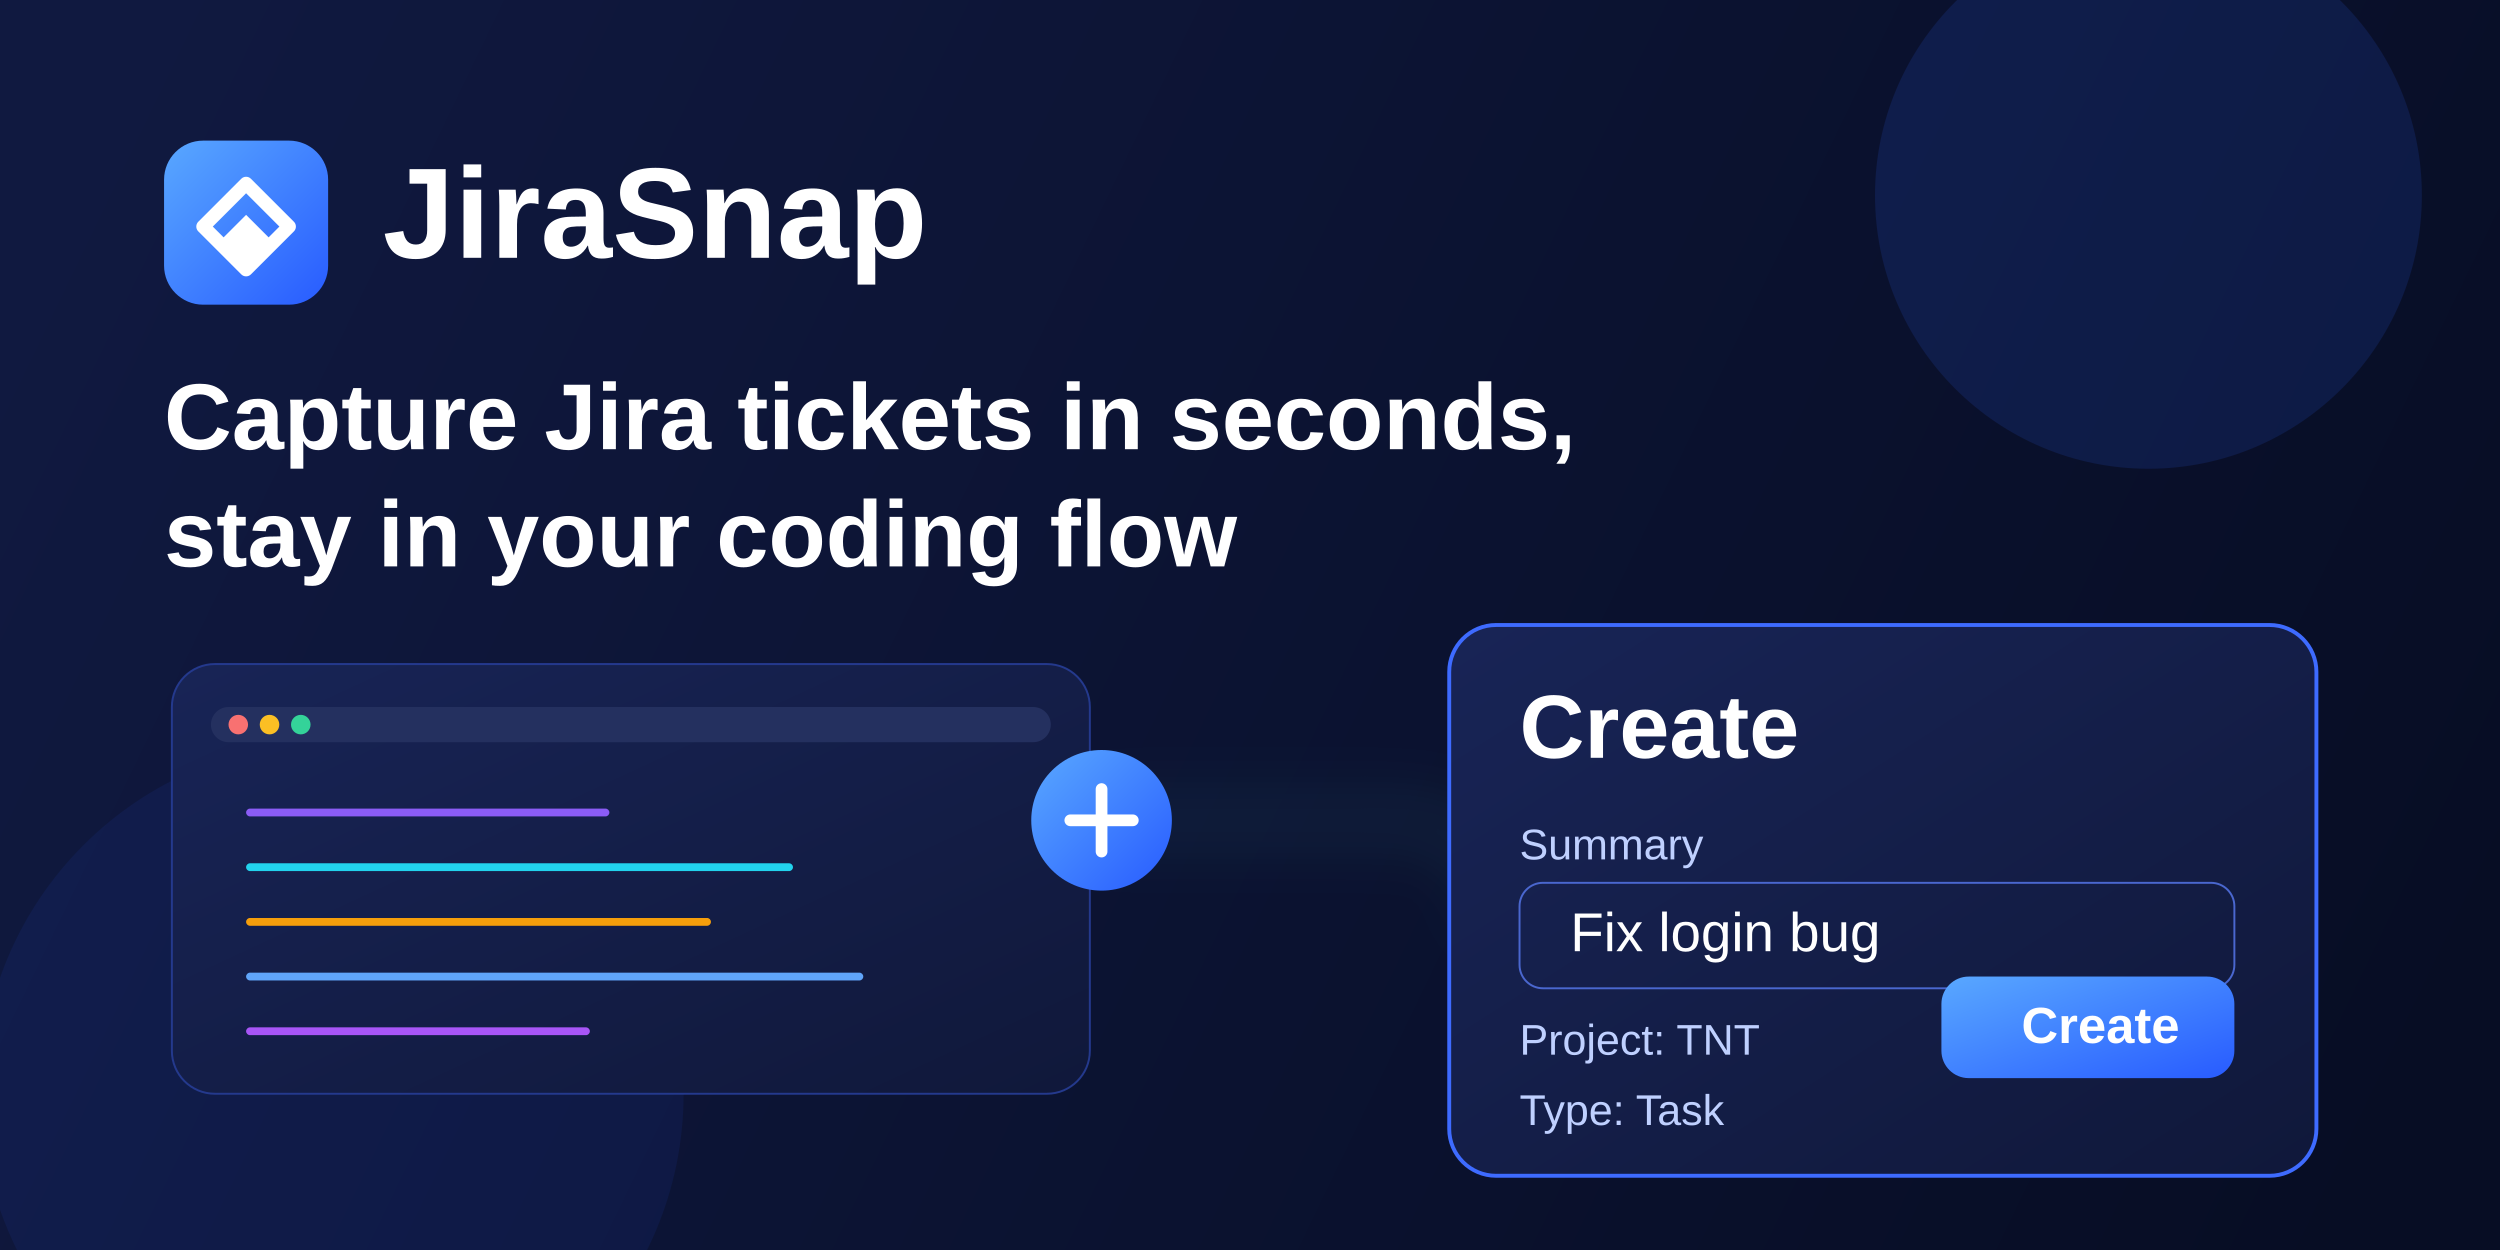
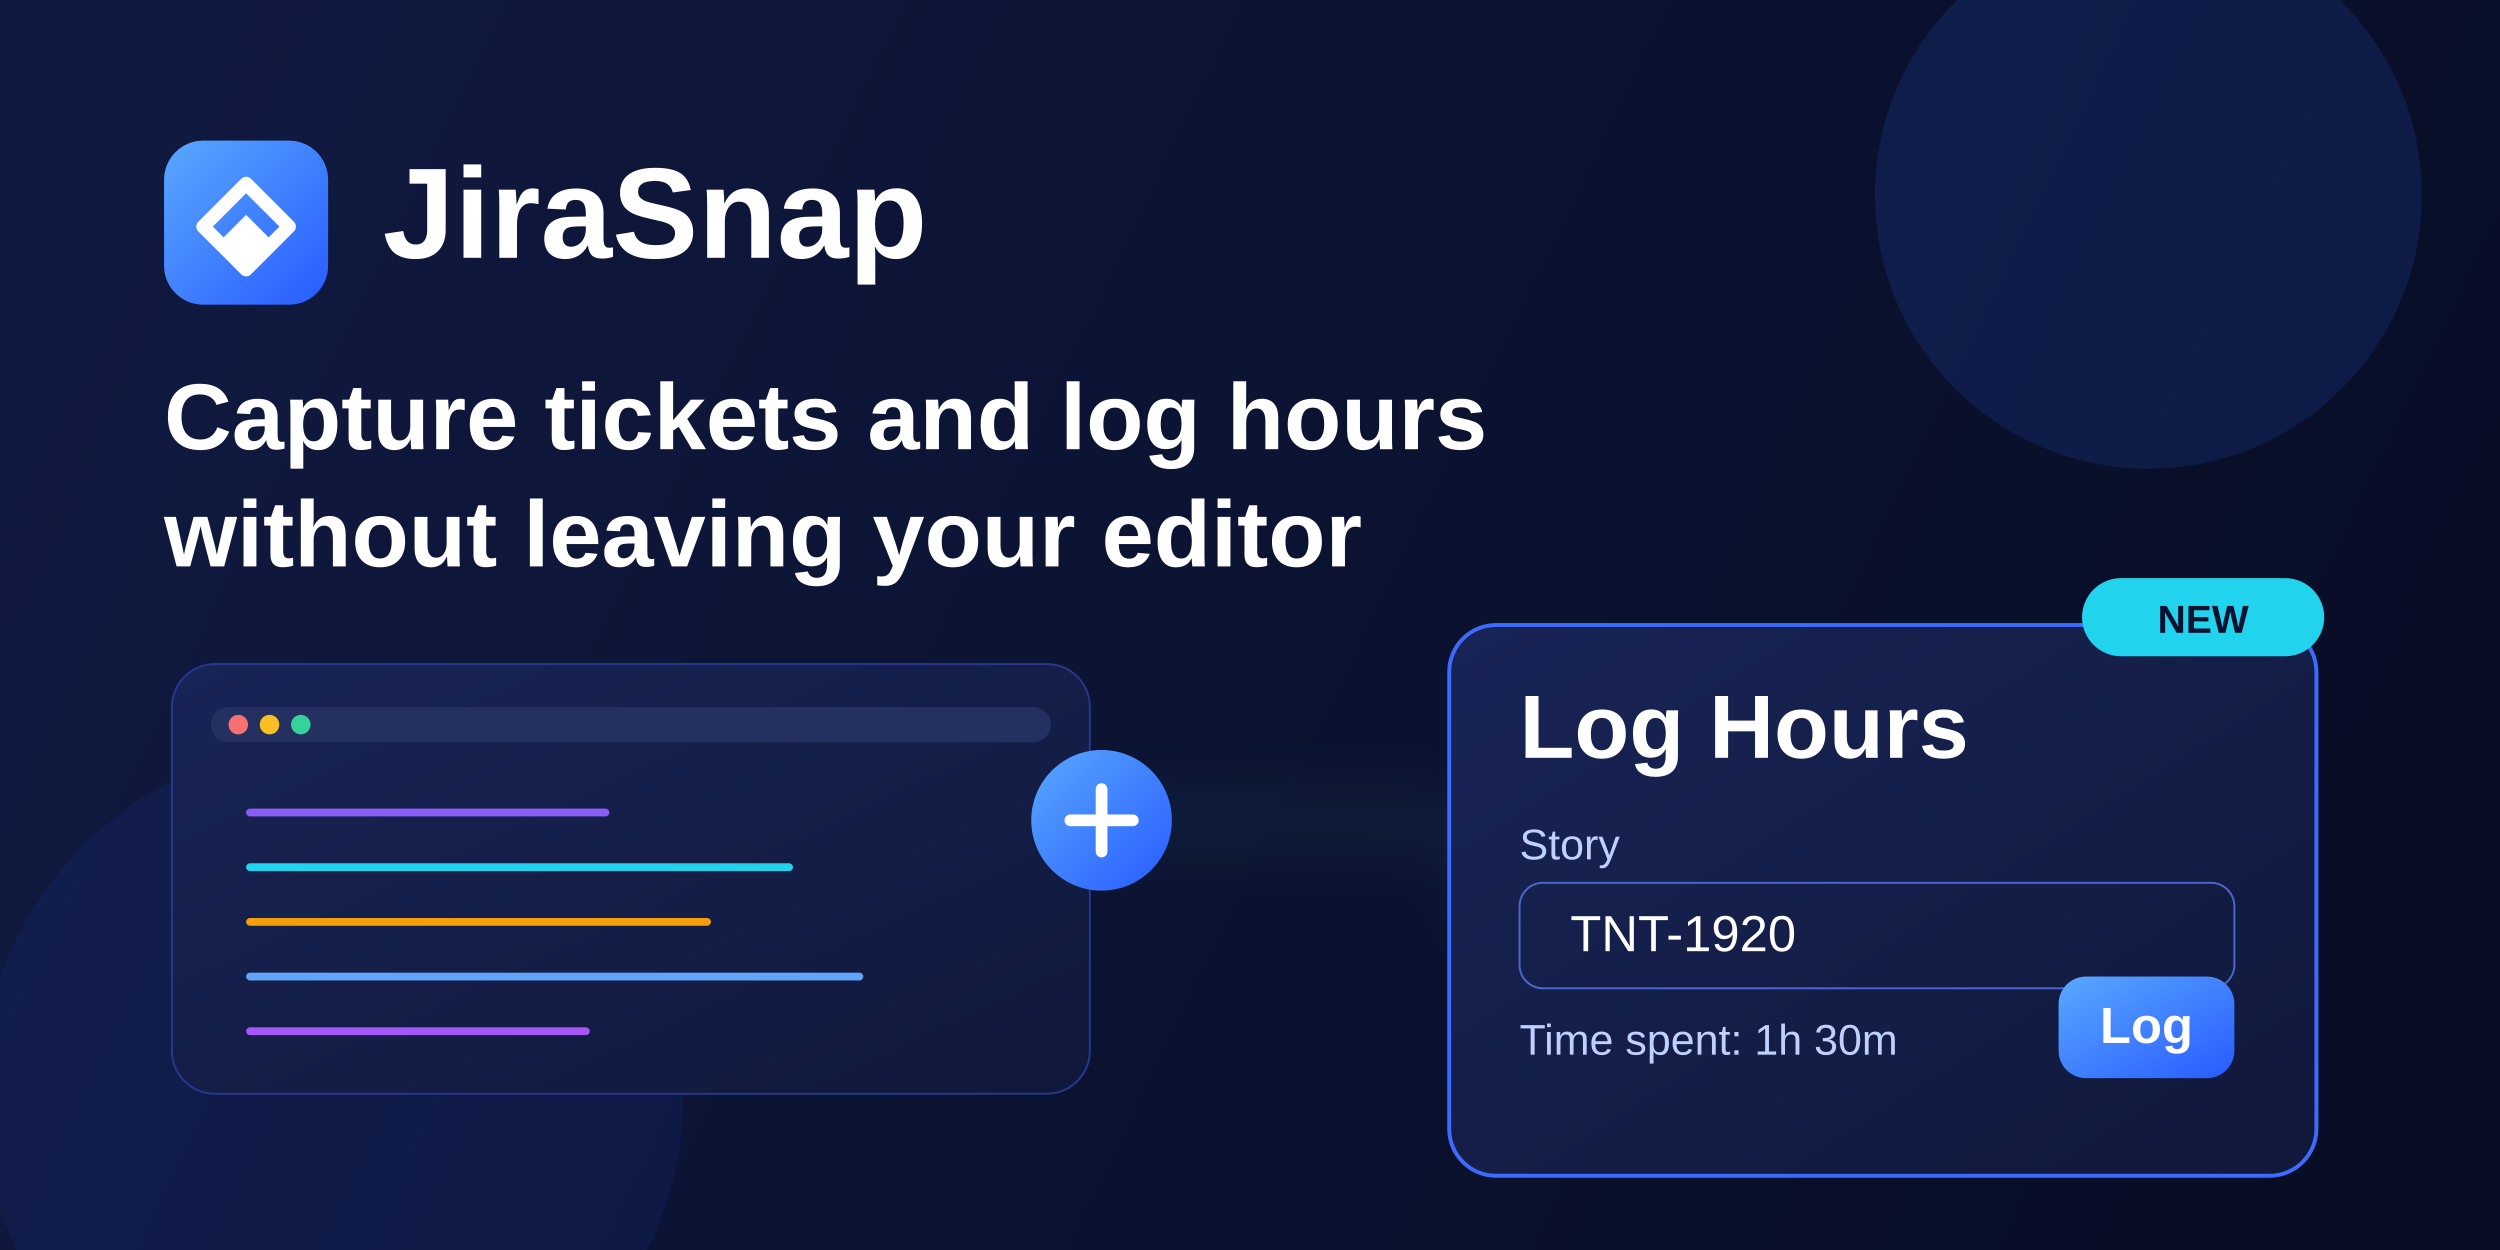
<svg xmlns="http://www.w3.org/2000/svg" width="1280" height="640" viewBox="0 0 1280 640" fill="none">
  <defs>
    <linearGradient id="bg" x1="60" y1="40" x2="1220" y2="600" gradientUnits="userSpaceOnUse">
      <stop stop-color="#101940" />
      <stop offset="1" stop-color="#070D24" />
    </linearGradient>
    <linearGradient id="panel" x1="0" y1="0" x2="1" y2="1">
      <stop stop-color="#182456" />
      <stop offset="1" stop-color="#10183A" />
    </linearGradient>
    <linearGradient id="accent" x1="0" y1="0" x2="1" y2="1">
      <stop stop-color="#59A8FF" />
      <stop offset="1" stop-color="#285BFF" />
    </linearGradient>
    <filter id="glow" x="0" y="0" width="1280" height="640" filterUnits="userSpaceOnUse" color-interpolation-filters="sRGB">
      <feGaussianBlur stdDeviation="16" result="blur" />
      <feColorMatrix in="blur" type="matrix" values="1 0 0 0 0  0 1 0 0 0.3  0 0 1 0 1  0 0 0 0.18 0" />
    </filter>
  </defs>
  <rect width="1280" height="640" rx="0" fill="url(#bg)" />
  <circle cx="1100" cy="100" r="140" fill="#2E63FF" opacity="0.14" />
  <circle cx="170" cy="560" r="180" fill="#1C49D9" opacity="0.10" />
  <g filter="url(#glow)">
    <path d="M560 420C640 420 642 420 720 420" stroke="#54C4FF" stroke-width="8" stroke-linecap="round" />
    <path d="M720 420C748 420 766 438 766 466V470" stroke="#54C4FF" stroke-width="8" stroke-linecap="round" />
  </g>
  <rect x="84" y="72" width="84" height="84" rx="20" fill="url(#accent)" />
  <path d="M126 94L148 116L126 138L104 116L126 94Z" stroke="white" stroke-width="7" stroke-linejoin="round" />
  <path d="M126 110L138 122L126 134L114 122L126 110Z" fill="white" />
  <text x="196" y="132" fill="white" font-family="Arial, Helvetica, sans-serif" font-size="66" font-weight="700">JiraSnap</text>
-   <text x="84" y="230" fill="white" font-family="Arial, Helvetica, sans-serif" font-size="48" font-weight="700">Capture Jira tickets in seconds,</text>
-   <text x="84" y="290" fill="white" font-family="Arial, Helvetica, sans-serif" font-size="48" font-weight="700">stay in your coding flow</text>
+   <text x="84" y="230" fill="white" font-family="Arial, Helvetica, sans-serif" font-size="48" font-weight="700">Capture tickets and log hours</text>
+   <text x="84" y="290" fill="white" font-family="Arial, Helvetica, sans-serif" font-size="48" font-weight="700">without leaving your editor</text>
  <rect x="88" y="340" width="470" height="220" rx="22" fill="url(#panel)" stroke="#24398D" />
  <rect x="108" y="362" width="430" height="18" rx="9" fill="#24305F" />
  <circle cx="122" cy="371" r="5" fill="#F87171" />
  <circle cx="138" cy="371" r="5" fill="#FBBF24" />
  <circle cx="154" cy="371" r="5" fill="#34D399" />
  <rect x="126" y="414" width="186" height="4" rx="2" fill="#8B5CF6" />
  <rect x="126" y="442" width="280" height="4" rx="2" fill="#22D3EE" />
  <rect x="126" y="470" width="238" height="4" rx="2" fill="#F59E0B" />
  <rect x="126" y="498" width="316" height="4" rx="2" fill="#60A5FA" />
  <rect x="126" y="526" width="176" height="4" rx="2" fill="#A855F7" />
  <circle cx="564" cy="420" r="36" fill="url(#accent)" />
  <path d="M564 404V436" stroke="white" stroke-width="6" stroke-linecap="round" />
  <path d="M548 420H580" stroke="white" stroke-width="6" stroke-linecap="round" />
  <rect x="742" y="320" width="444" height="282" rx="24" fill="url(#panel)" stroke="#3E6BFF" stroke-width="2" />
-   <text x="778" y="388" fill="white" font-family="Arial, Helvetica, sans-serif" font-size="46" font-weight="700">Create</text>
-   <text x="778" y="440" fill="#BFD0FF" font-family="Arial, Helvetica, sans-serif" font-size="22">Summary</text>
+   <rect x="1066" y="296" width="124" height="40" rx="20" fill="#22D3EE" />
+   <text x="1128" y="324" fill="#0A1230" font-family="Arial, Helvetica, sans-serif" font-size="20" font-weight="800" text-anchor="middle">NEW</text>
+   <text x="778" y="388" fill="white" font-family="Arial, Helvetica, sans-serif" font-size="46" font-weight="700">Log Hours</text>
+   <text x="778" y="440" fill="#BFD0FF" font-family="Arial, Helvetica, sans-serif" font-size="22">Story</text>
  <rect x="778" y="452" width="366" height="54" rx="12" stroke="#4A67CF" />
-   <text x="804" y="487" fill="white" font-family="Arial, Helvetica, sans-serif" font-size="28">Fix login bug</text>
-   <text x="778" y="540" fill="#BFD0FF" font-family="Arial, Helvetica, sans-serif" font-size="22">Project: TNT</text>
-   <text x="778" y="576" fill="#BFD0FF" font-family="Arial, Helvetica, sans-serif" font-size="22">Type: Task</text>
-   <rect x="994" y="500" width="150" height="52" rx="14" fill="url(#accent)" />
-   <text x="1035" y="534" fill="white" font-family="Arial, Helvetica, sans-serif" font-size="26" font-weight="700">Create</text>
+   <text x="804" y="487" fill="white" font-family="Arial, Helvetica, sans-serif" font-size="26">TNT-1920</text>
+   <text x="778" y="540" fill="#BFD0FF" font-family="Arial, Helvetica, sans-serif" font-size="22">Time spent: 1h 30m</text>
+   <rect x="1054" y="500" width="90" height="52" rx="14" fill="url(#accent)" />
+   <text x="1099" y="534" fill="white" font-family="Arial, Helvetica, sans-serif" font-size="26" font-weight="700" text-anchor="middle">Log</text>
</svg>
